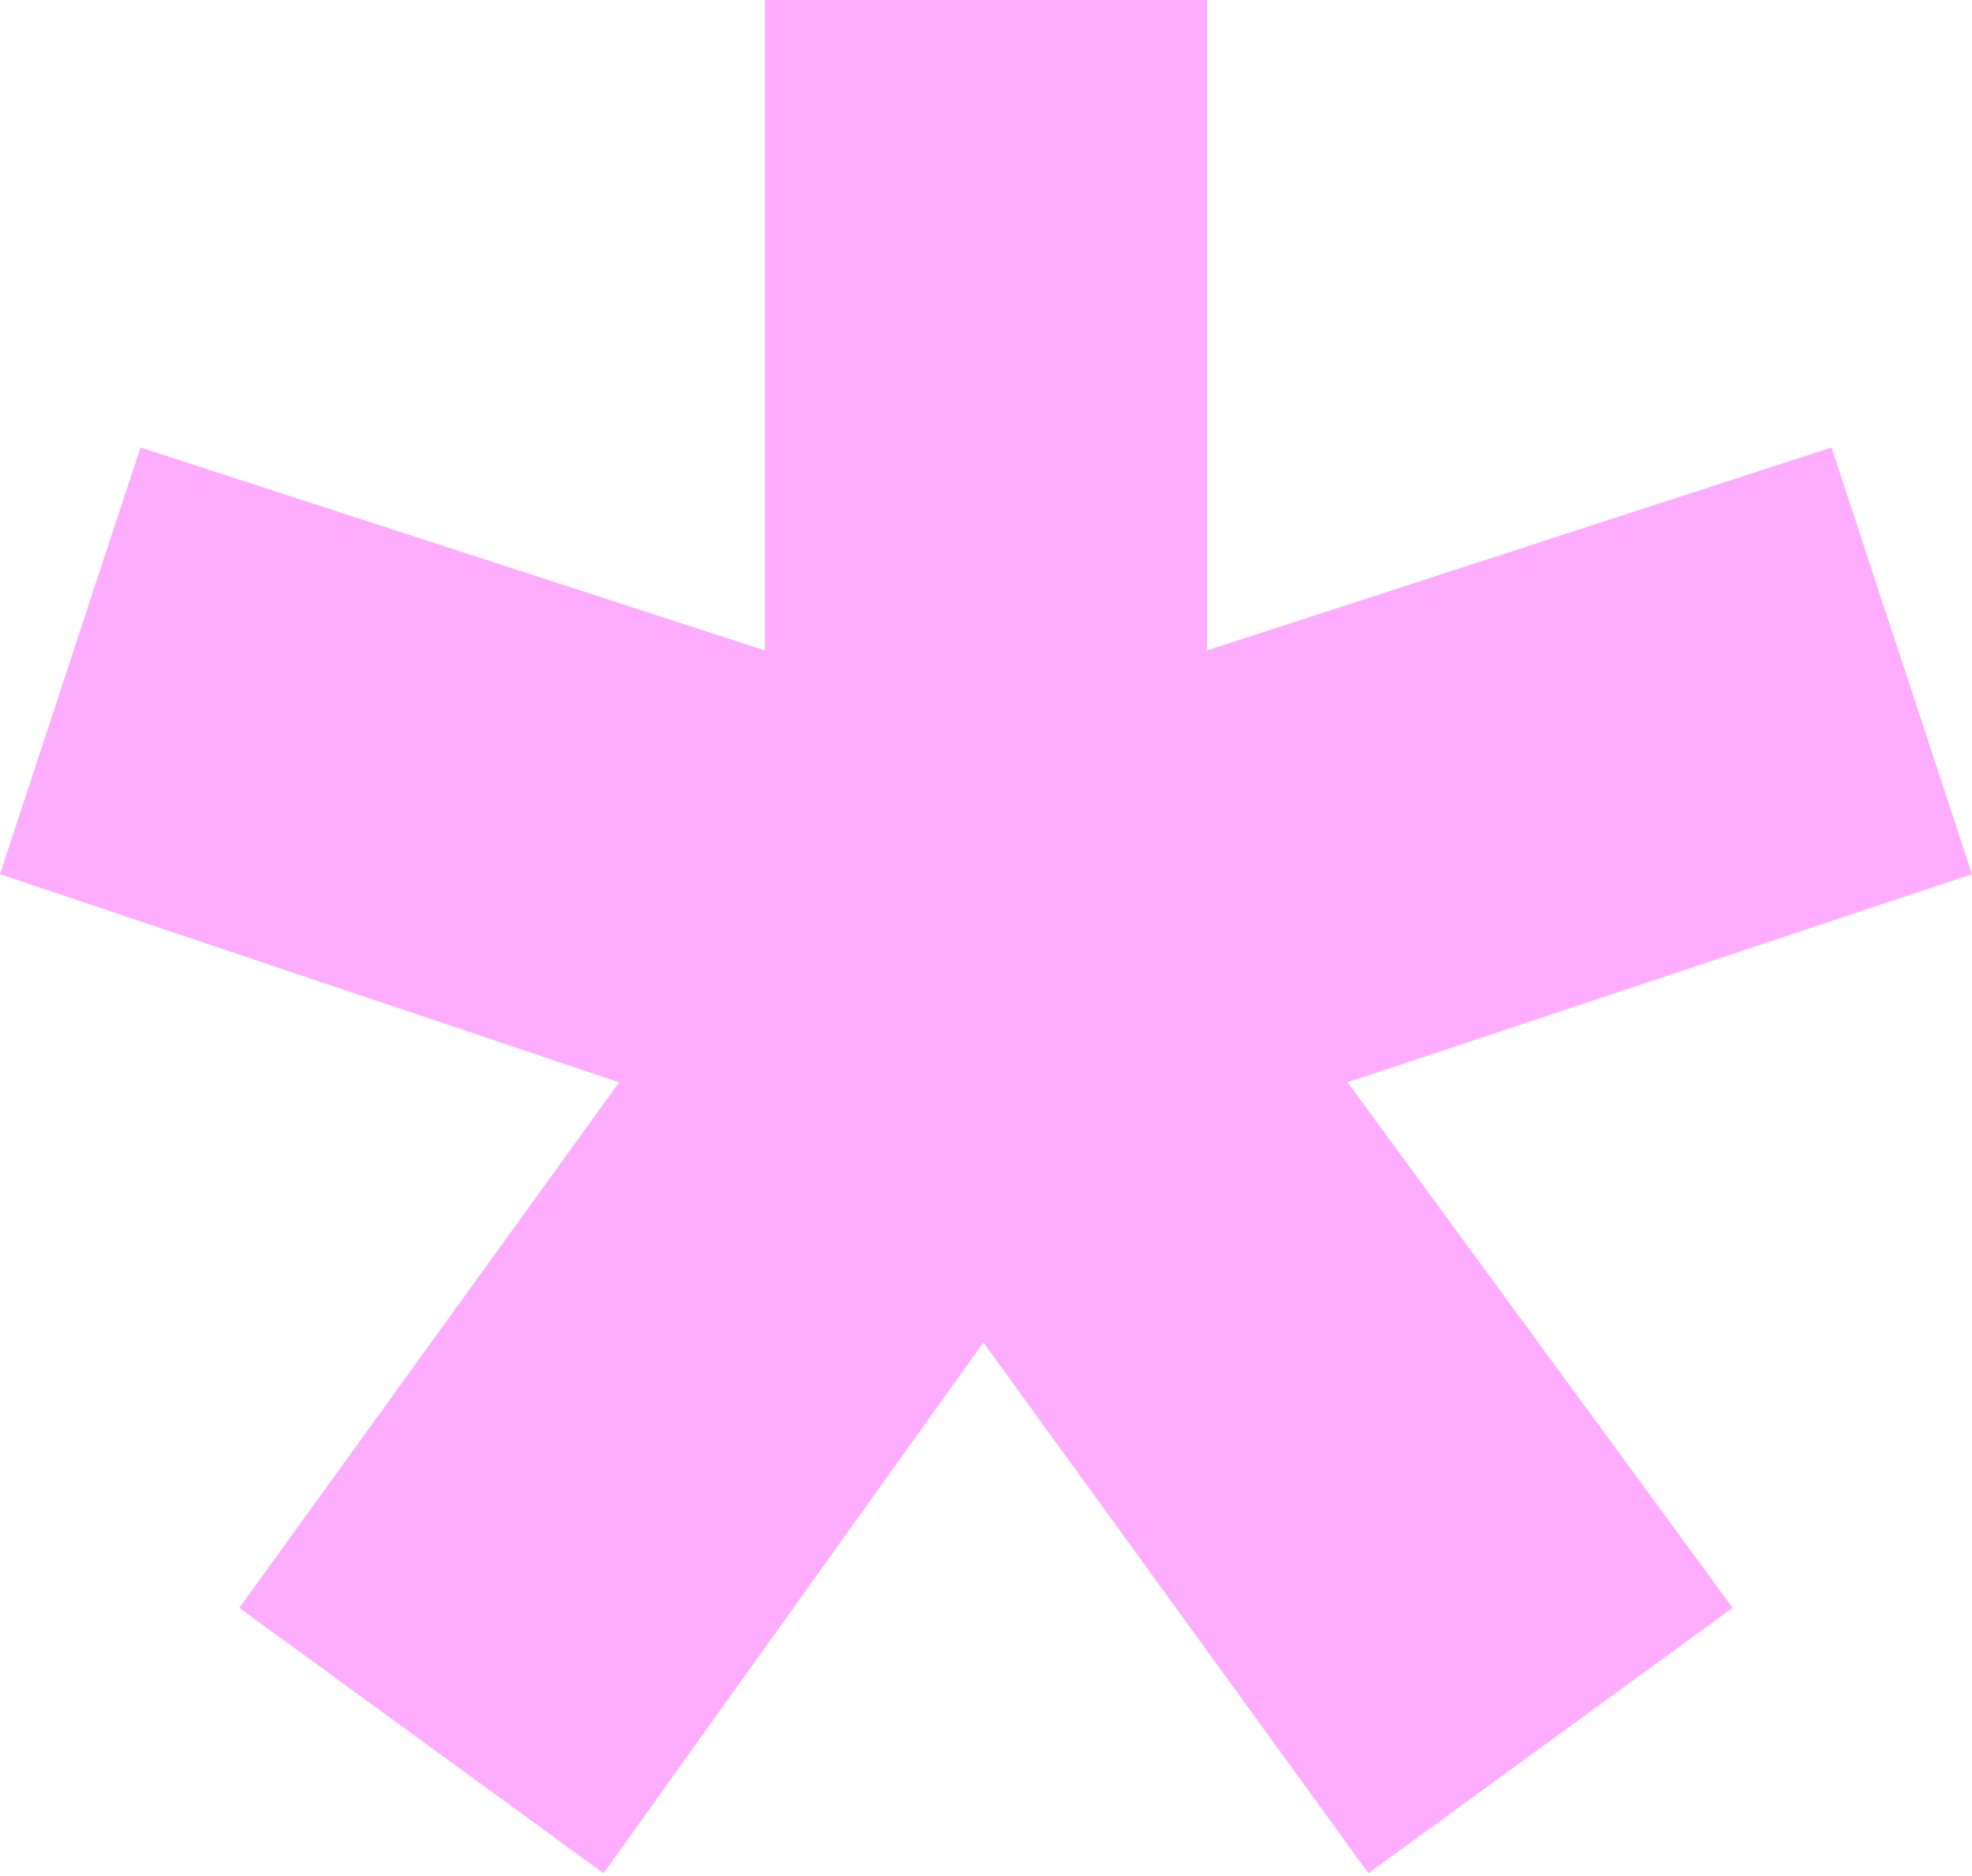
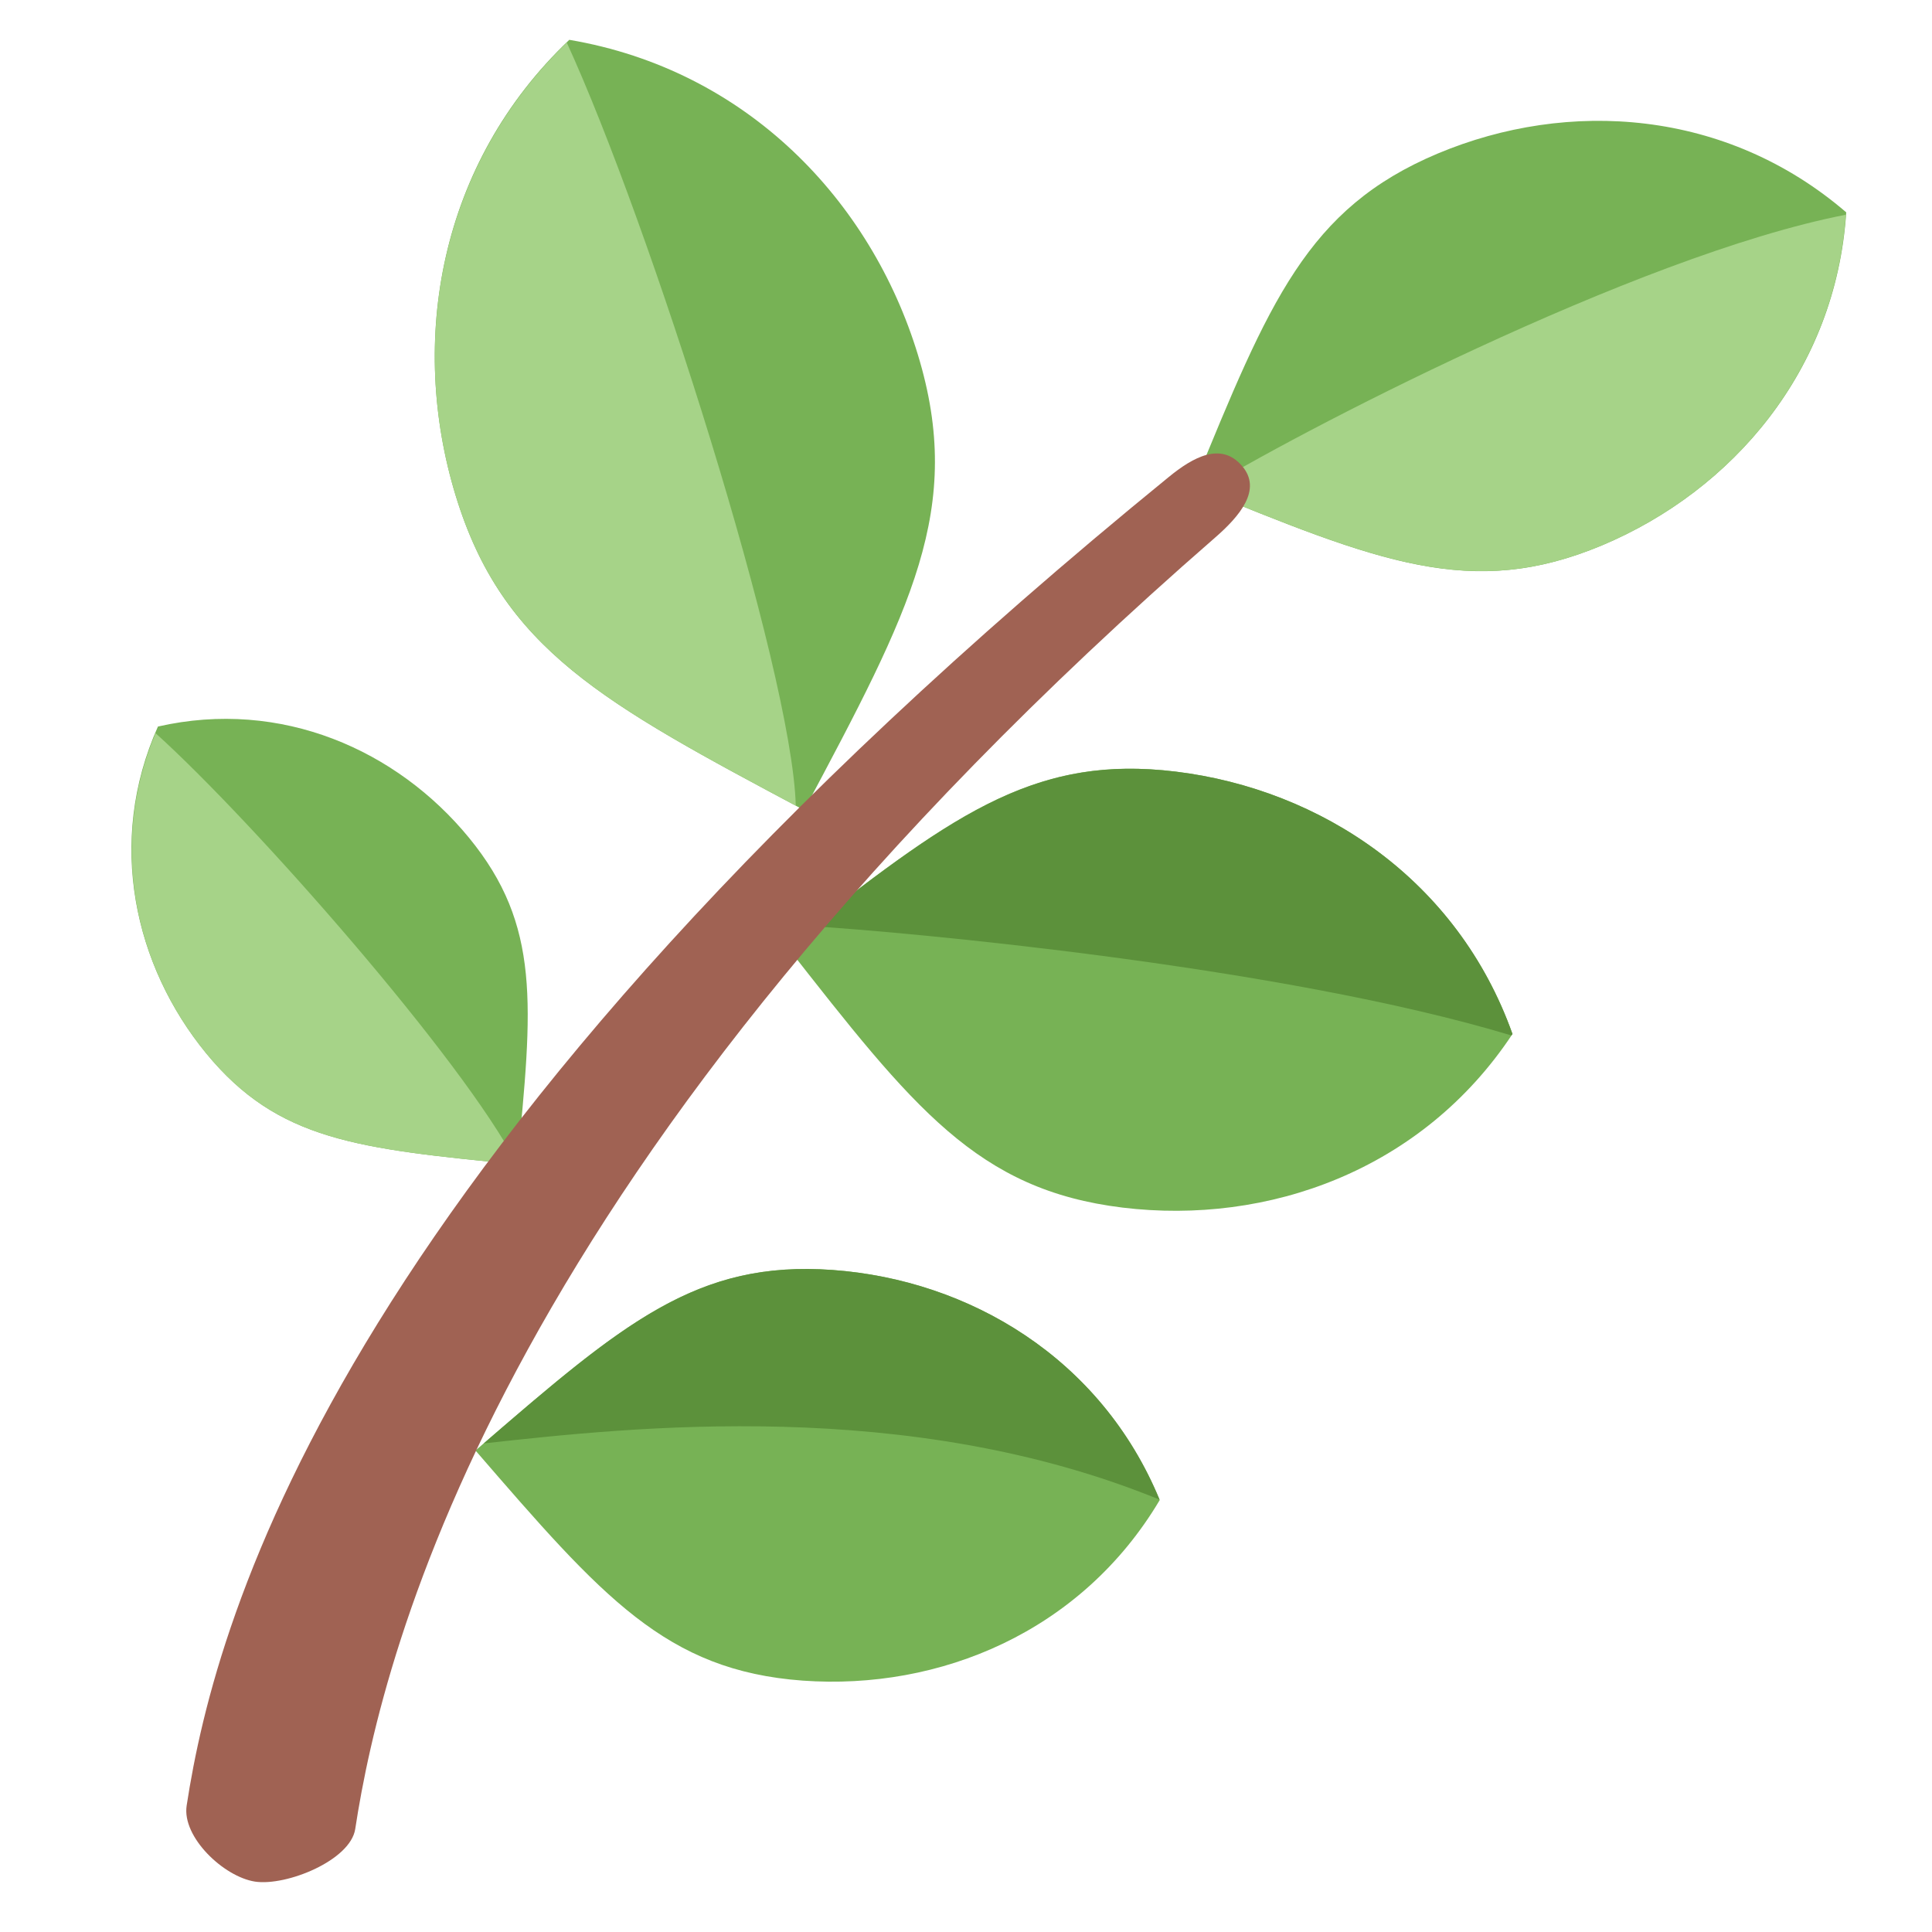
- <svg xmlns="http://www.w3.org/2000/svg" width="100%" height="100%" viewBox="0 0 512 487" version="1.1" xml:space="preserve" style="fill-rule:evenodd;clip-rule:evenodd;stroke-linejoin:round;stroke-miterlimit:2;">
-   <path d="M156.707,486.3l-94.565,-68.893l98.618,-136.434l-160.76,-54.033l36.475,-110.768l162.111,52.682l-0,-168.854l114.828,-0l0,168.854l162.111,-52.682l36.475,110.768l-162.111,54.033l99.969,136.434l-94.565,68.893l-99.968,-137.785l-98.618,137.785Z" style="fill:#feadfe;fill-rule:nonzero;" />
+ <svg xmlns="http://www.w3.org/2000/svg" viewBox="0 0 36 36">
+   <path fill="#77B255" d="M20.917 22.502c-2.706-.331-3.895-1.852-6.273-4.889 3.039-2.376 4.559-3.565 7.266-3.235 2.71.332 5.25 2.016 6.273 4.889-1.683 2.543-4.557 3.563-7.266 3.235zm-5.959 8.814c-2.549-.187-3.733-1.553-6.098-4.288 2.735-2.364 4.102-3.547 6.652-3.364 2.551.185 5.009 1.644 6.098 4.287-1.459 2.458-4.1 3.548-6.652 3.365zm-6.22-15.707c1.338 1.631 1.191 3.117.898 6.088-2.97-.294-4.456-.44-5.795-2.071-1.339-1.634-1.861-3.935-.898-6.088 2.301-.524 4.456.439 5.795 2.071zm21.116-5.448c-2.435 1.02-4.16.314-7.613-1.097 1.411-3.453 2.118-5.18 4.549-6.203 2.434-1.021 5.378-.826 7.612 1.096-.194 2.944-2.117 5.181-4.548 6.204zM17.103 6.608c.874 2.869-.124 4.742-2.119 8.488-3.745-1.996-5.619-2.994-6.494-5.864-.876-2.872-.315-6.18 2.118-8.49 3.308.561 5.619 2.993 6.495 5.866z" />
+   <path fill="#A6D388" d="M8.49 9.232c.862 2.828 2.702 3.843 6.338 5.781v-.005c-.07-2.521-2.733-10.876-4.267-14.214C8.172 3.102 7.62 6.381 8.49 9.232zm-5.592 4.429c-.89 2.118-.371 4.362.943 5.965 1.34 1.632 2.826 1.777 5.795 2.071-.997-1.937-4.911-6.388-6.738-8.036z" />
+   <path fill="#5C913B" d="M21.91 14.378c-2.563-.312-4.077.75-6.808 2.879 1.746.105 8.786.745 13.06 2.037.006-.01.015-.017.021-.027-1.023-2.873-3.563-4.557-6.273-4.889zm-.304 13.565c-1.091-2.637-3.545-4.094-6.094-4.279-2.5-.179-3.87.961-6.498 3.232 2.767-.305 7.905-.87 12.592 1.047z" />
+   <path fill="#A6D388" d="M22.421 9.137c3.327 1.359 5.043 2.024 7.432 1.024 2.419-1.018 4.332-3.239 4.542-6.16-3.922.761-10.391 4.15-11.974 5.136z" />
+   <path fill="#A06253" d="M4.751 35.061c-.584-.091-1.363-.831-1.273-1.416.546-3.562 2.858-12.168 18.298-24.755.458-.375.976-.659 1.364-.212.391.447-.052.95-.498 1.339C9.354 21.587 7.128 30.751 6.619 34.082c-.091.585-1.283 1.067-1.868.979z" />
</svg>
